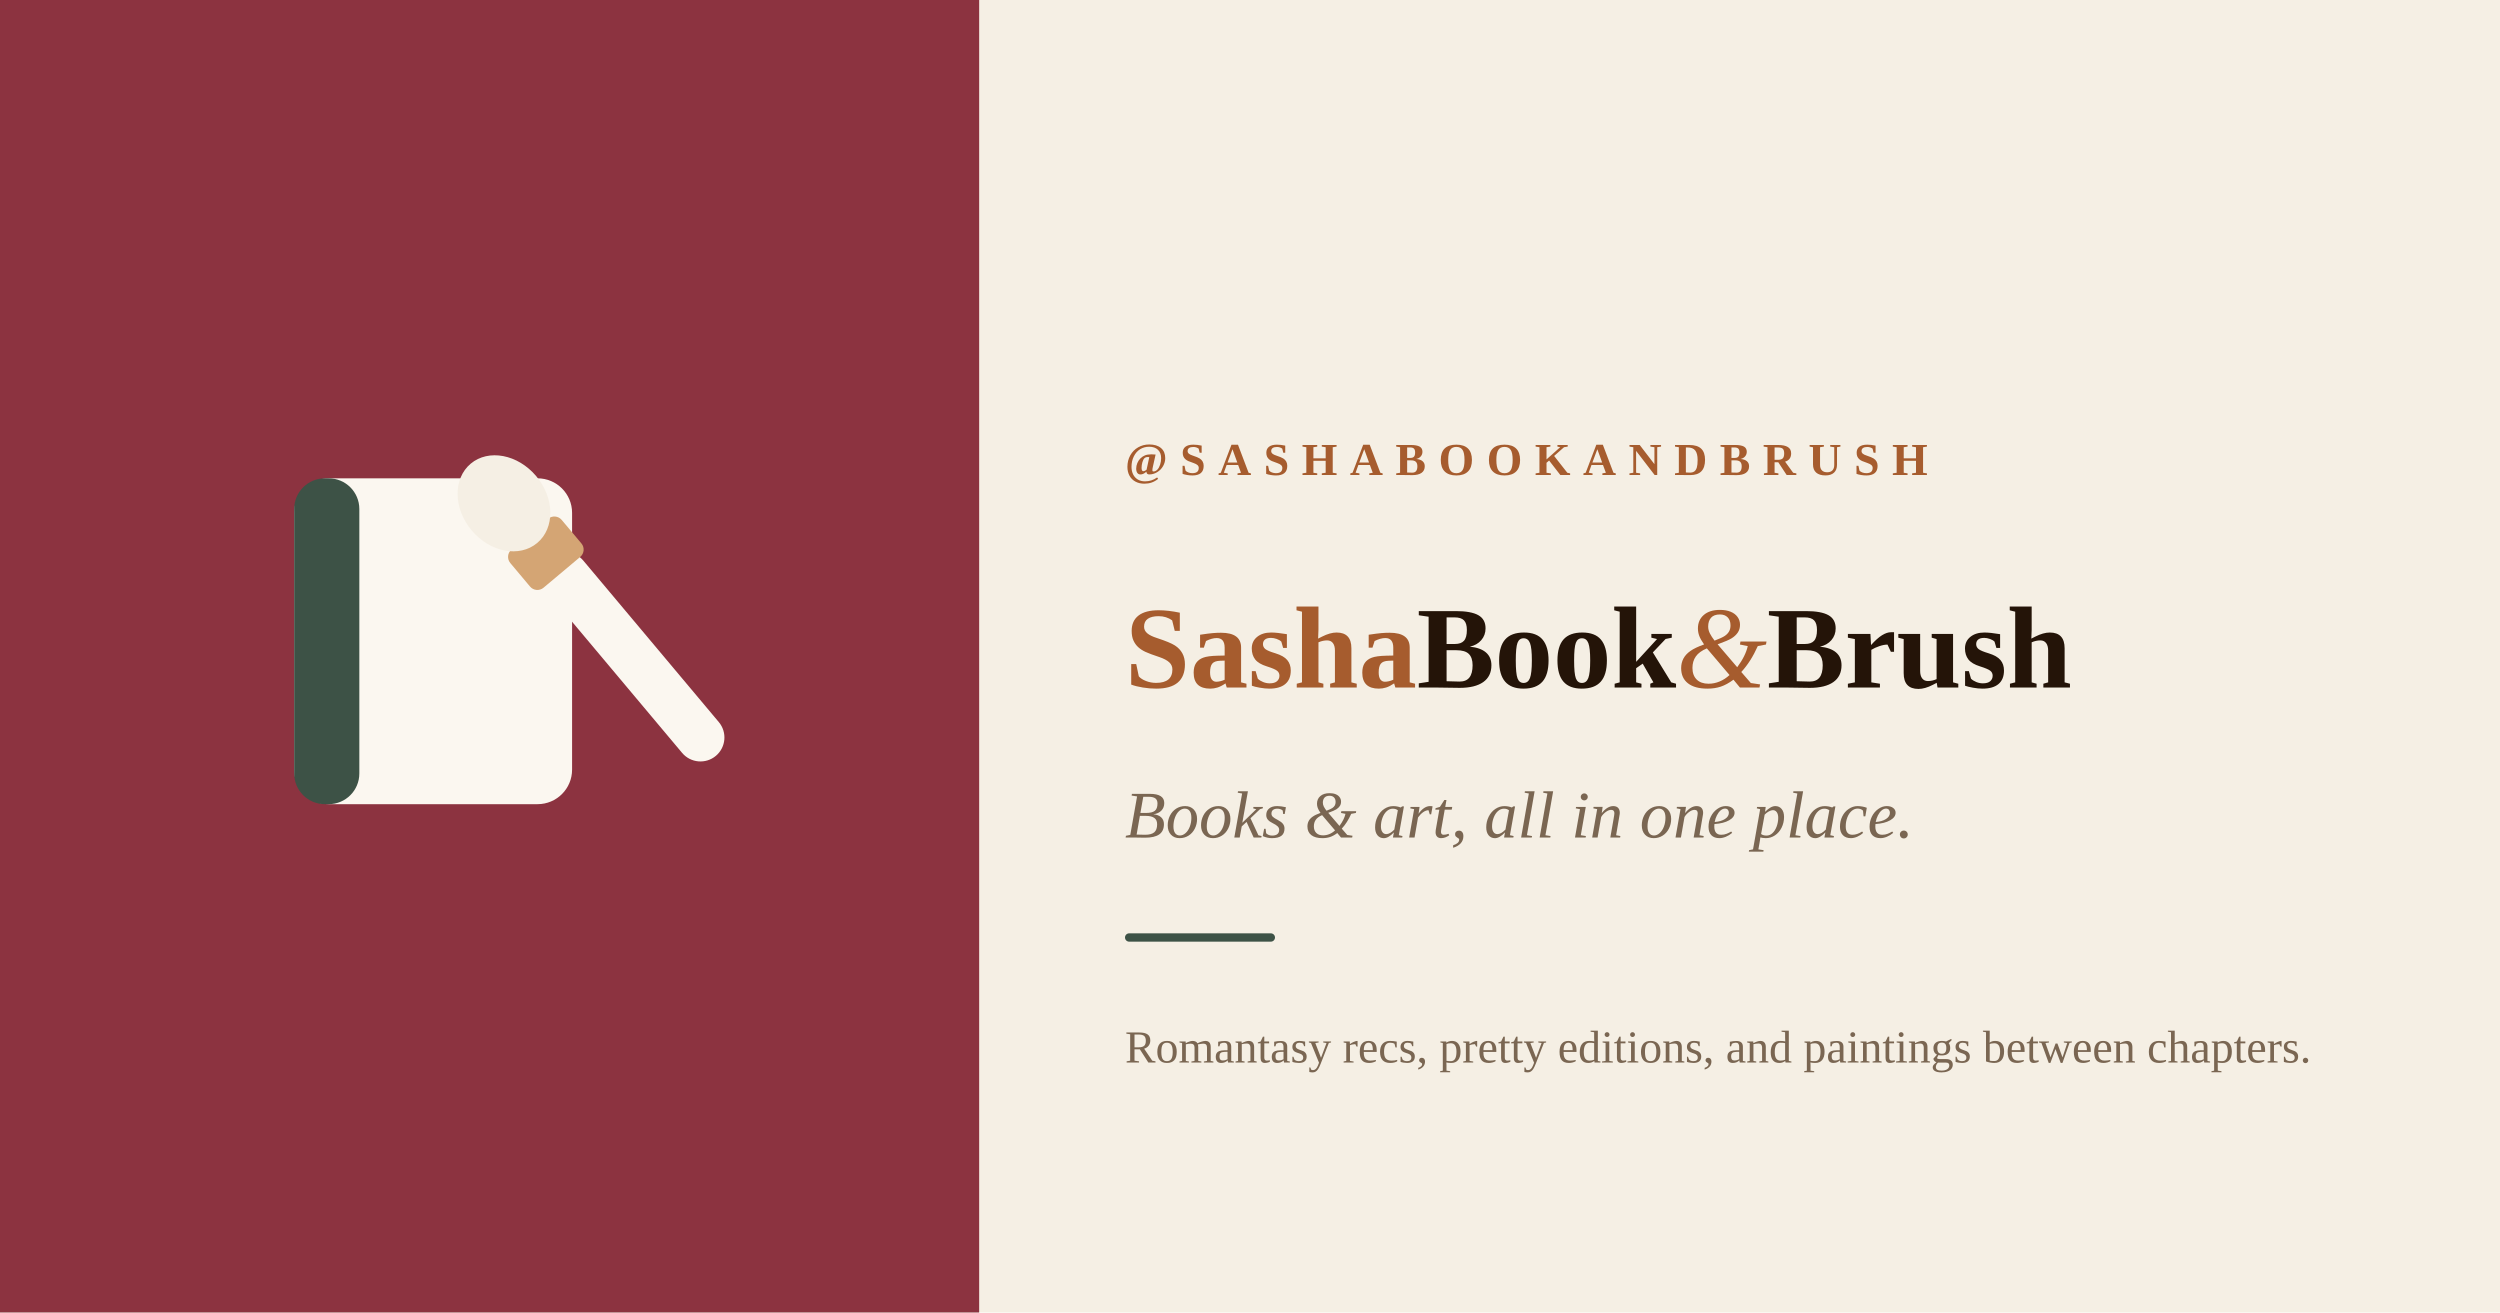
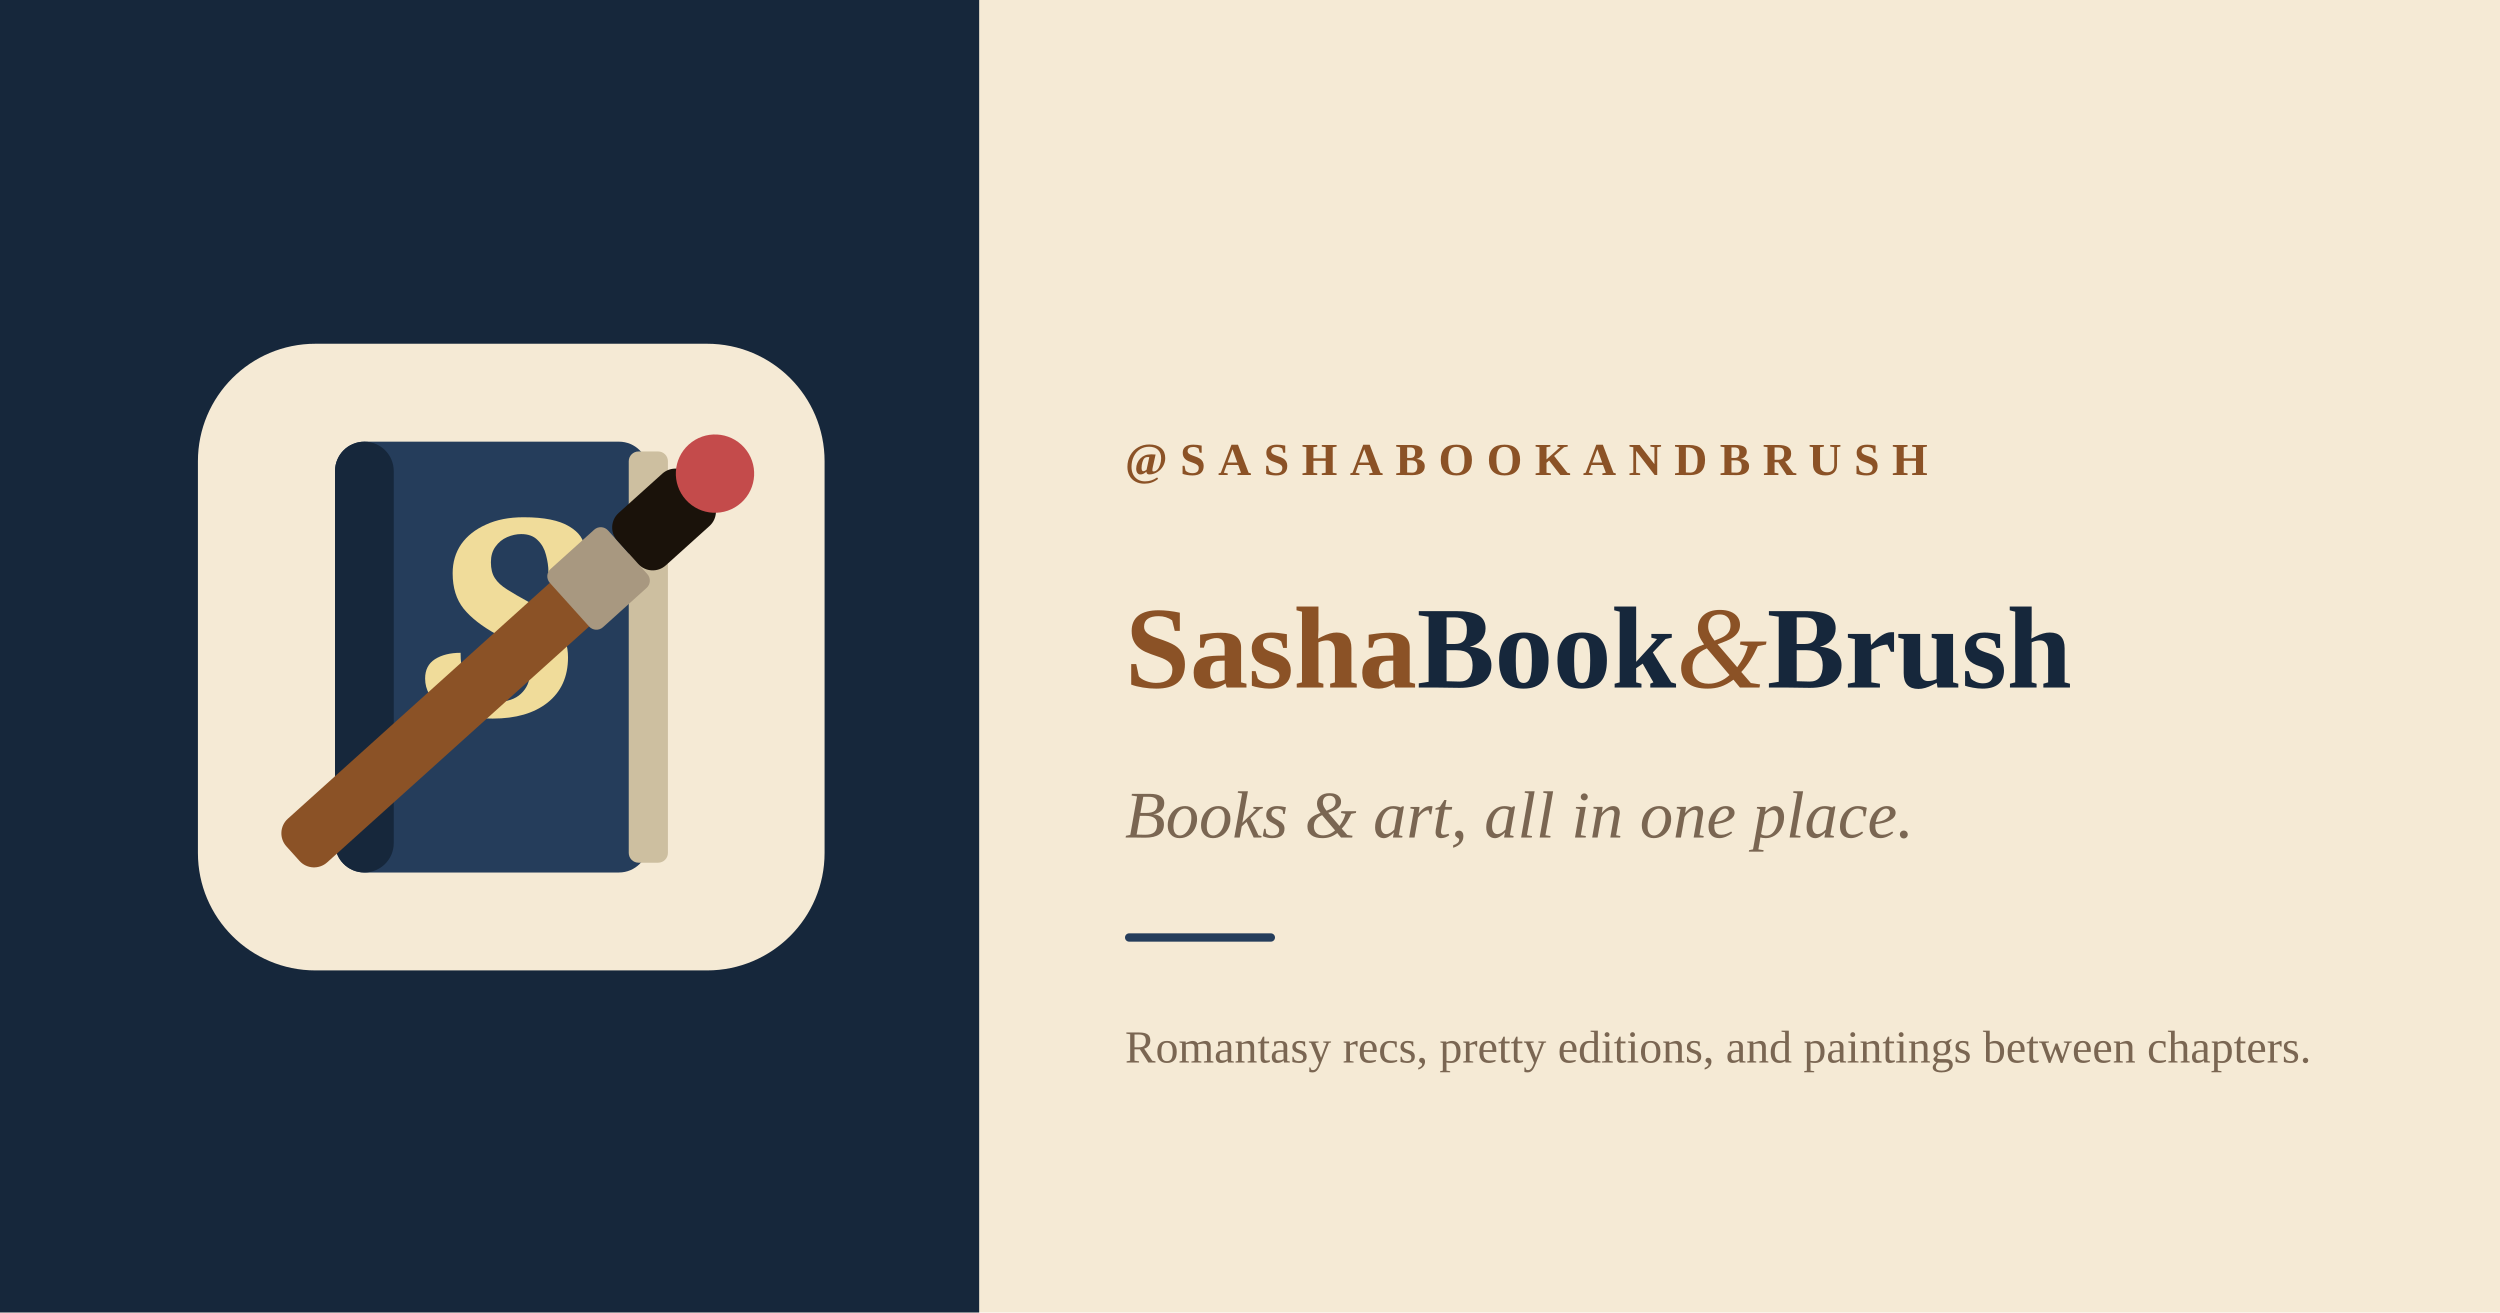
<svg xmlns="http://www.w3.org/2000/svg" viewBox="0 0 1200 630" width="1200" height="630" role="img" aria-label="SashaBook and Brush">
-   <rect width="1200" height="630" fill="#F5EFE4" />
-   <rect width="470" height="630" fill="#8C3340" />
-   <g transform="translate(86 156) scale(9.2)">
-     <rect x="6" y="8" width="14.5" height="17" rx="1.8" fill="#FBF7F0" />
-     <rect x="6" y="8" width="3.4" height="17" rx="1.6" fill="#3D5246" />
-     <g transform="rotate(-40 22.5 16)">
-       <rect x="21.3" y="11" width="2.5" height="13.5" rx="1.25" fill="#FBF7F0" />
-       <rect x="20.8" y="9.4" width="3.5" height="2.6" rx="0.5" fill="#D4A574" />
-       <ellipse cx="22.55" cy="7.3" rx="2.2" ry="2.7" fill="#F5EFE4" />
+   <rect width="1200" height="630" fill="#F5EAD5" />
+   <rect width="470" height="630" fill="#16273B" />
+   <g transform="translate(95 165) scale(9.4)">
+     <rect width="32" height="32" rx="6" fill="#F5EAD5" />
+     <rect x="7" y="5" width="16" height="22" rx="1.5" fill="#253D5B" />
+     <rect x="7" y="5" width="3" height="22" rx="1.5" fill="#16273B" />
+     <rect x="22" y="5.5" width="2" height="21" rx="0.5" fill="#CDBFA0" />
+     <text x="15.5" y="19" text-anchor="middle" font-family="Georgia, serif" font-style="italic" font-weight="bold" font-size="14" fill="#F0DC9A">S</text>
+     <g transform="rotate(-42, 16, 16)">
+       <rect x="1" y="14.5" width="20" height="3" rx="1" fill="#8B5226" />
+       <rect x="20" y="14" width="4" height="4" rx="0.5" fill="#A89880" />
+       <rect x="24" y="14.2" width="5" height="3.6" rx="1" fill="#1A120A" />
+       <circle cx="30" cy="16" r="2" fill="#C44B4B" />
    </g>
  </g>
-   <text x="540" y="228" font-family="Georgia, Times New Roman, serif" font-size="22" font-weight="600" letter-spacing="6" fill="#A65C2E">@SASHABOOKANDBRUSH</text>
-   <text x="540" y="330" font-family="Georgia, Times New Roman, serif" font-size="56" font-weight="700" fill="#241408">
-     <tspan fill="#A65C2E">Sasha</tspan>Book<tspan font-style="italic" font-weight="400" fill="#A65C2E">&amp;</tspan>Brush
+   <text x="540" y="228" font-family="Georgia, Times New Roman, serif" font-size="22" font-weight="600" letter-spacing="6" fill="#8B5226">@SASHABOOKANDBRUSH</text>
+   <text x="540" y="330" font-family="Georgia, Times New Roman, serif" font-size="56" font-weight="700" fill="#16273B">
+     <tspan fill="#8B5226">Sasha</tspan>Book<tspan font-style="italic" font-weight="400" fill="#8B5226">&amp;</tspan>Brush
  </text>
  <text x="540" y="402" font-family="Georgia, Times New Roman, serif" font-size="32" font-style="italic" fill="#7A6652">Books &amp; art, all in one place.</text>
-   <rect x="540" y="448" width="72" height="4" rx="2" fill="#3D5246" />
+   <rect x="540" y="448" width="72" height="4" rx="2" fill="#253D5B" />
  <text x="540" y="510" font-family="Georgia, Times New Roman, serif" font-size="22" fill="#7A6652">Romantasy recs, pretty editions, and paintings between chapters.</text>
</svg>
